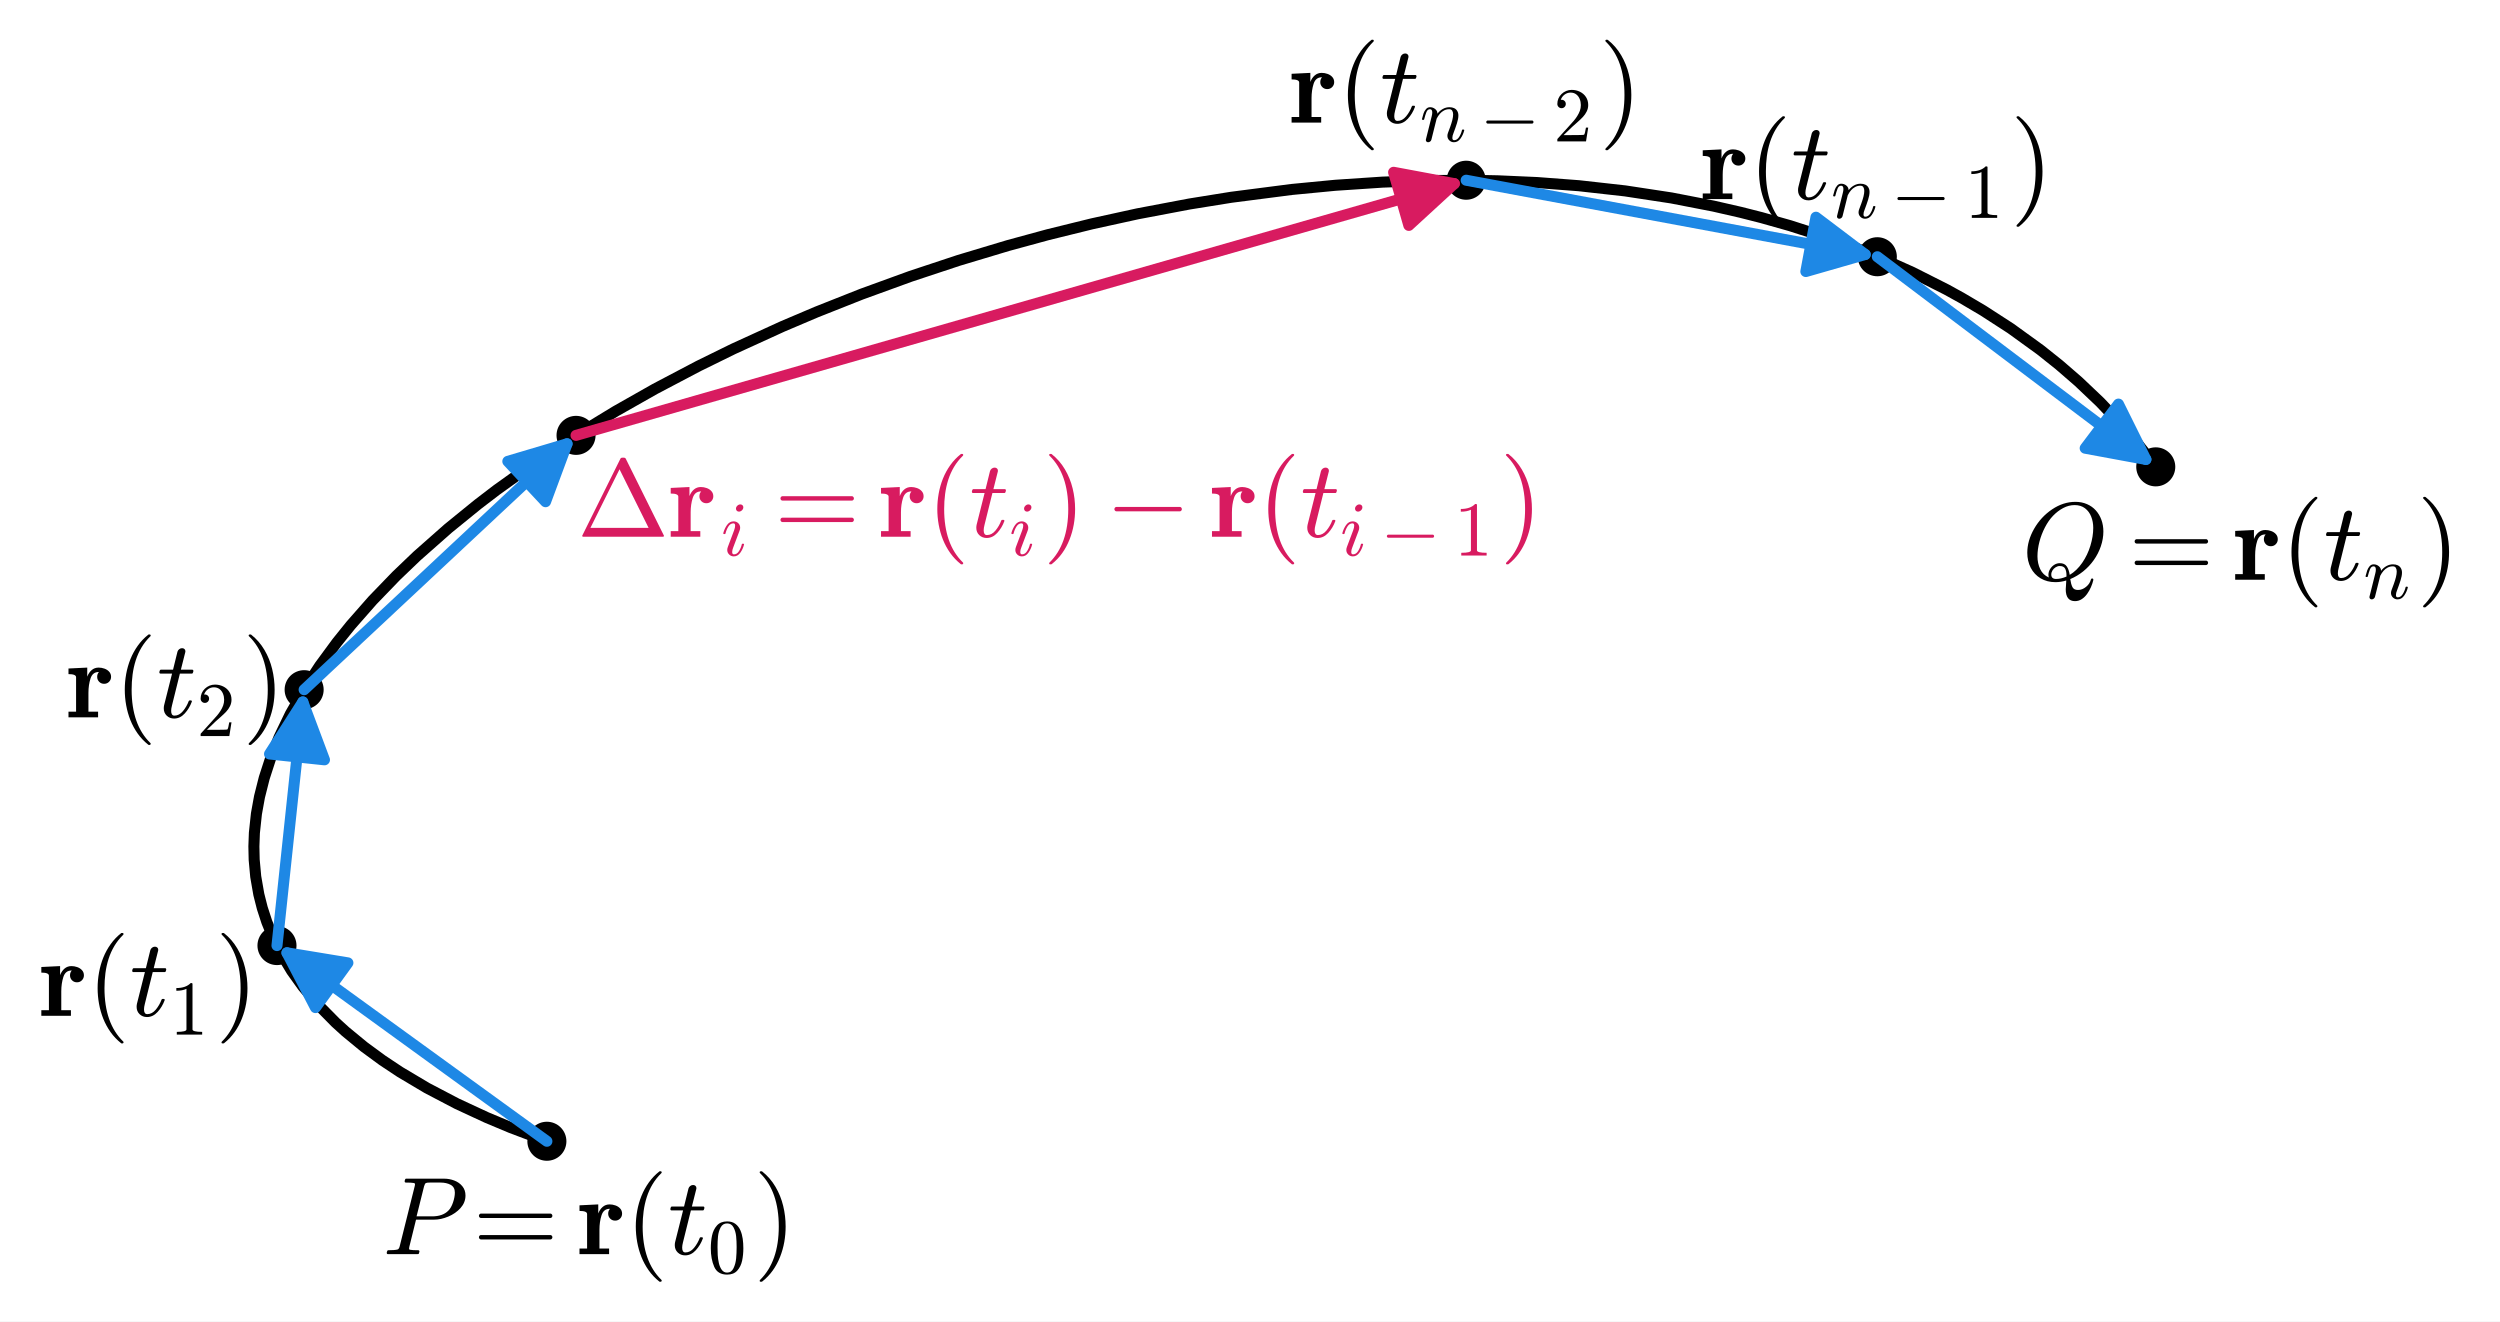
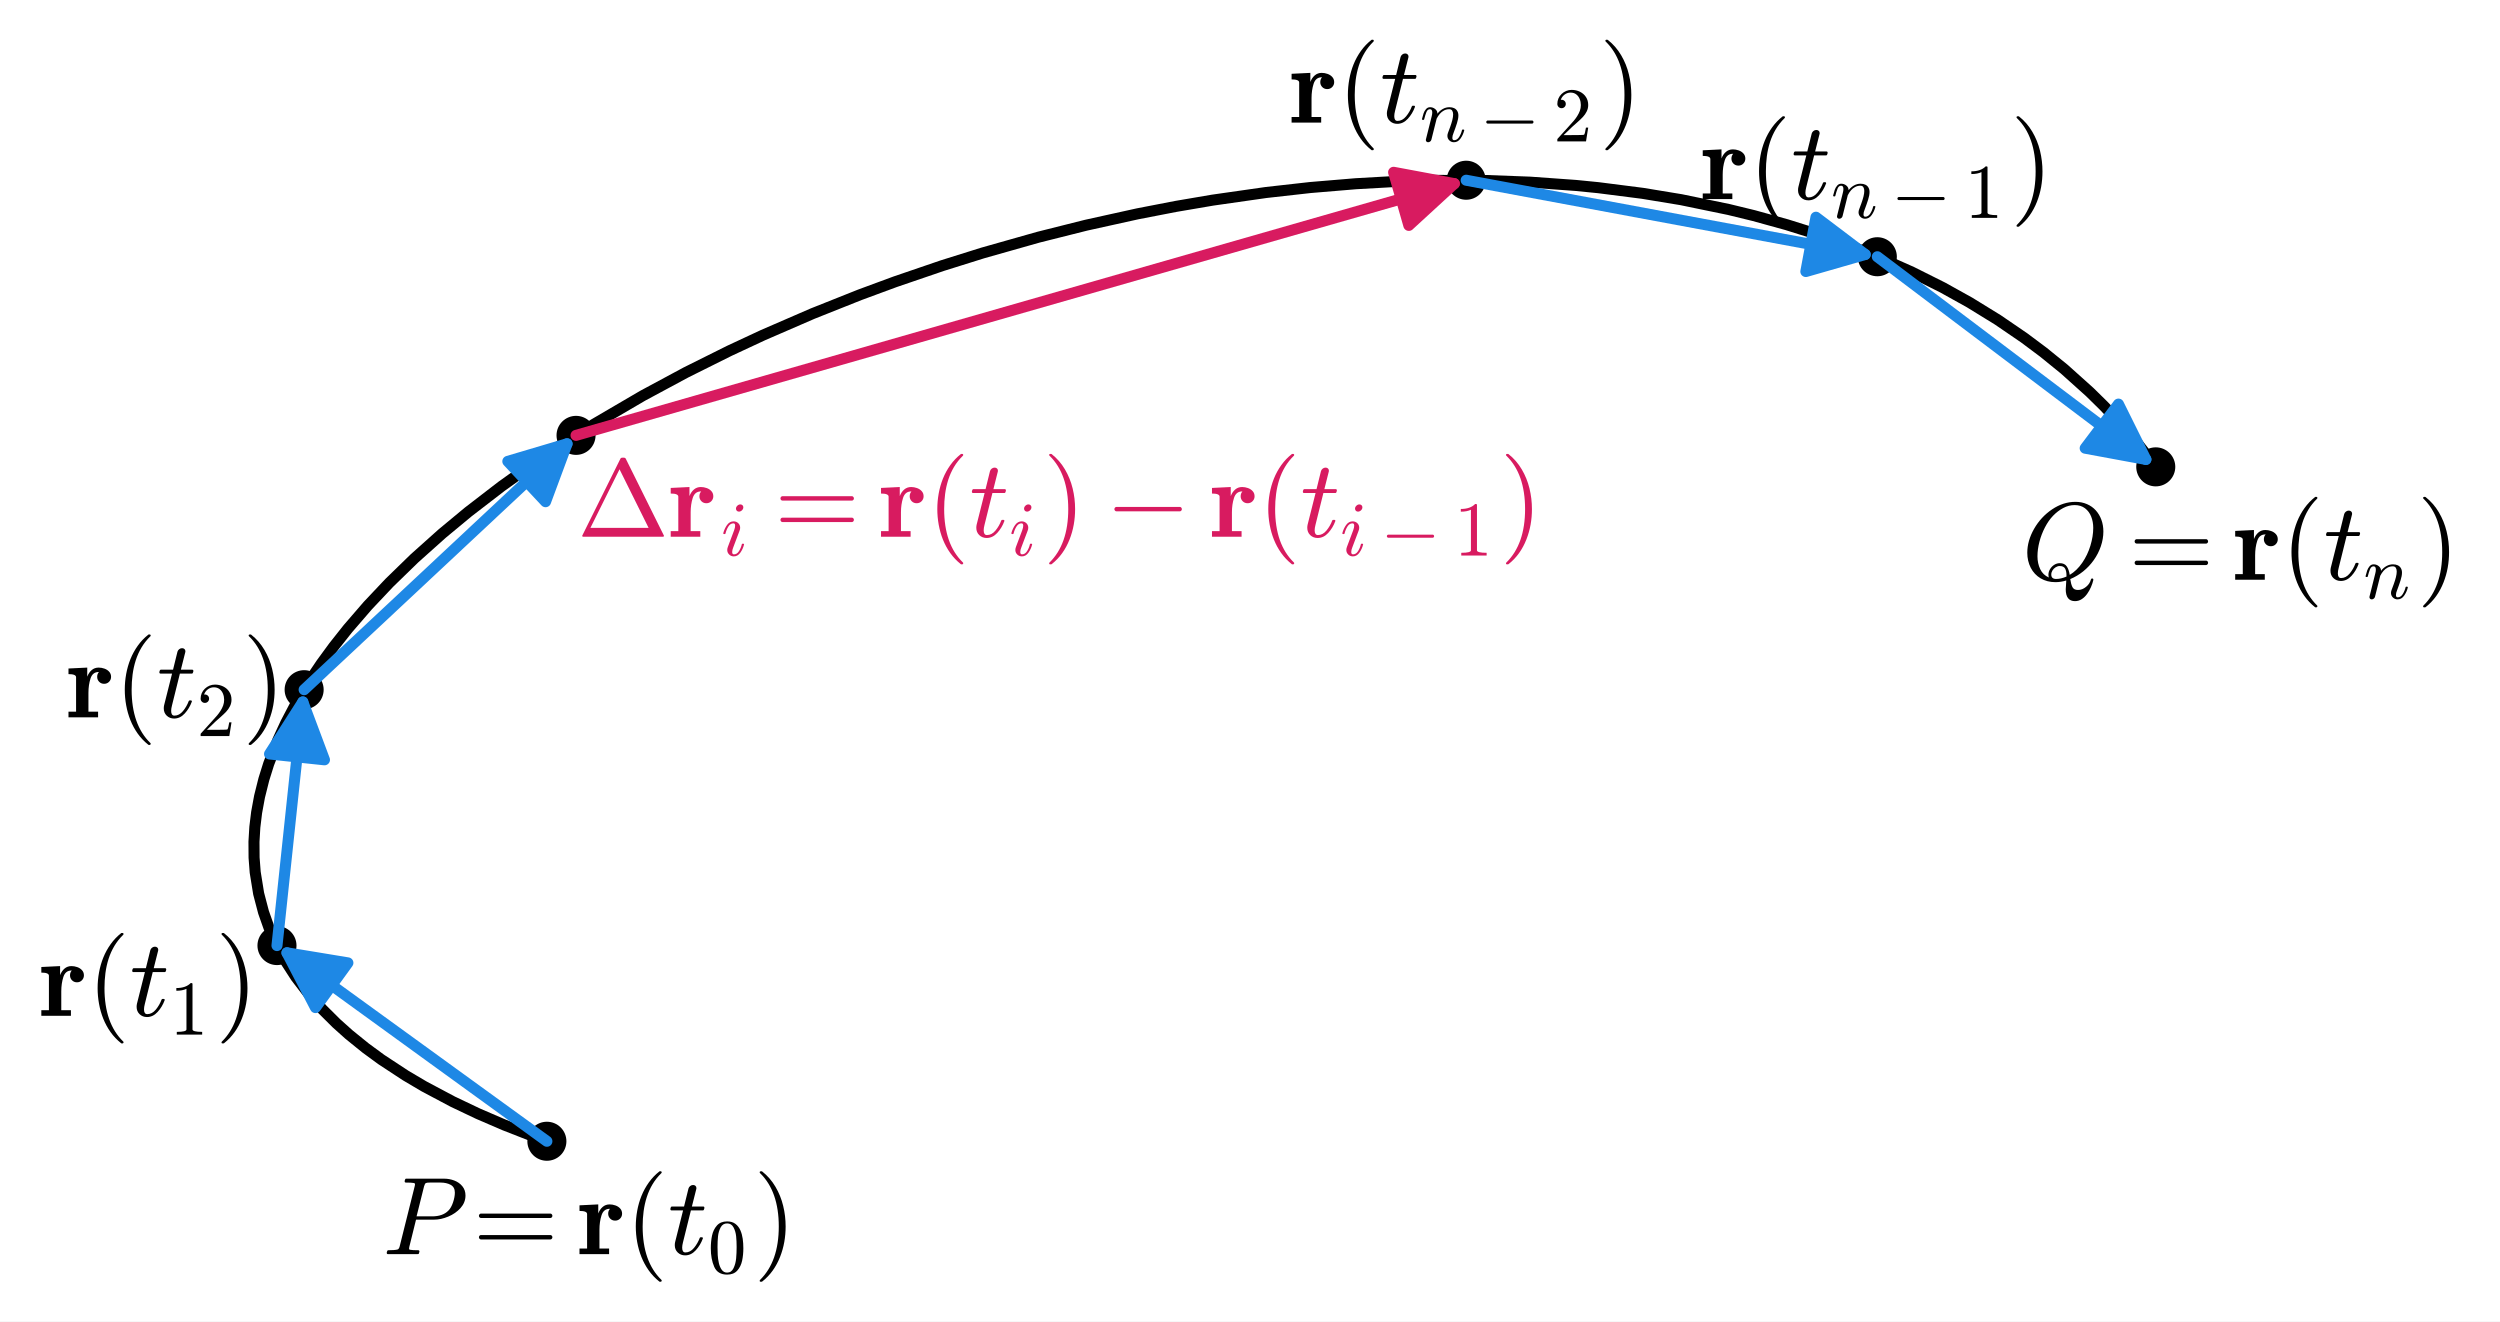
<svg xmlns="http://www.w3.org/2000/svg" xmlns:xlink="http://www.w3.org/1999/xlink" width="452.721pt" height="239.307pt" viewBox="0 0 452.721 239.307" version="1.1">
  <defs>
    <style type="text/css">*{stroke-linejoin: round; stroke-linecap: butt}</style>
  </defs>
  <g id="figure_1">
    <g id="patch_1">
      <path d="M 0 239.307  L 452.721 239.307  L 452.721 0  L 0 0  z " style="fill: #ffffff" />
    </g>
    <g id="axes_1">
      <g id="patch_2">
        <path d="M 19.424 226.205  L 413.397 226.205  L 413.397 13.102  L 19.424 13.102  z " style="fill: #ffffff" />
      </g>
      <g id="PathCollection_1">
-         <path d="M 99.035 210.204  C 99.972 210.204 100.872 209.832 101.535 209.169  C 102.198 208.506 102.57 207.606 102.57 206.669  C 102.57 205.731 102.198 204.832 101.535 204.169  C 100.872 203.506 99.972 203.133 99.035 203.133  C 98.097 203.133 97.198 203.506 96.535 204.169  C 95.872 204.832 95.499 205.731 95.499 206.669  C 95.499 207.606 95.872 208.506 96.535 209.169  C 97.198 209.832 98.097 210.204 99.035 210.204  z " clip-path="url(#p5cc430c9c0)" />
+         <path d="M 99.035 210.204  C 99.972 210.204 100.872 209.832 101.535 209.169  C 102.198 208.506 102.57 207.606 102.57 206.669  C 102.57 205.731 102.198 204.832 101.535 204.169  C 100.872 203.506 99.972 203.133 99.035 203.133  C 98.097 203.133 97.198 203.506 96.535 204.169  C 95.872 204.832 95.499 205.731 95.499 206.669  C 95.499 207.606 95.872 208.506 96.535 209.169  C 97.198 209.832 98.097 210.204 99.035 210.204  z " clip-path="url(#p55c032cf8e)" />
      </g>
      <g id="PathCollection_2">
-         <path d="M 50.158 174.767  C 51.095 174.767 51.995 174.395 52.658 173.732  C 53.321 173.069 53.693 172.169 53.693 171.232  C 53.693 170.294 53.321 169.395 52.658 168.732  C 51.995 168.069 51.095 167.696 50.158 167.696  C 49.22 167.696 48.321 168.069 47.658 168.732  C 46.995 169.395 46.622 170.294 46.622 171.232  C 46.622 172.169 46.995 173.069 47.658 173.732  C 48.321 174.395 49.22 174.767 50.158 174.767  z " clip-path="url(#p5cc430c9c0)" />
+         <path d="M 50.158 174.767  C 51.095 174.767 51.995 174.395 52.658 173.732  C 53.321 173.069 53.693 172.169 53.693 171.232  C 53.693 170.294 53.321 169.395 52.658 168.732  C 51.995 168.069 51.095 167.696 50.158 167.696  C 49.22 167.696 48.321 168.069 47.658 168.732  C 46.995 169.395 46.622 170.294 46.622 171.232  C 46.622 172.169 46.995 173.069 47.658 173.732  C 48.321 174.395 49.22 174.767 50.158 174.767  z " clip-path="url(#p55c032cf8e)" />
      </g>
      <g id="PathCollection_3">
-         <path d="M 55.075 128.431  C 56.013 128.431 56.912 128.059 57.575 127.396  C 58.238 126.733 58.611 125.833 58.611 124.896  C 58.611 123.958 58.238 123.059 57.575 122.396  C 56.912 121.733 56.013 121.36 55.075 121.36  C 54.138 121.36 53.238 121.733 52.575 122.396  C 51.912 123.059 51.54 123.958 51.54 124.896  C 51.54 125.833 51.912 126.733 52.575 127.396  C 53.238 128.059 54.138 128.431 55.075 128.431  z " clip-path="url(#p5cc430c9c0)" />
+         <path d="M 55.075 128.431  C 56.013 128.431 56.912 128.059 57.575 127.396  C 58.238 126.733 58.611 125.833 58.611 124.896  C 58.611 123.958 58.238 123.059 57.575 122.396  C 56.912 121.733 56.013 121.36 55.075 121.36  C 54.138 121.36 53.238 121.733 52.575 122.396  C 51.912 123.059 51.54 123.958 51.54 124.896  C 51.54 125.833 51.912 126.733 52.575 127.396  C 53.238 128.059 54.138 128.431 55.075 128.431  z " clip-path="url(#p55c032cf8e)" />
      </g>
      <g id="PathCollection_4">
-         <path d="M 104.315 82.376  C 105.253 82.376 106.152 82.004 106.815 81.341  C 107.478 80.678 107.851 79.778 107.851 78.841  C 107.851 77.903 107.478 77.004 106.815 76.341  C 106.152 75.678 105.253 75.305 104.315 75.305  C 103.378 75.305 102.478 75.678 101.815 76.341  C 101.152 77.004 100.78 77.903 100.78 78.841  C 100.78 79.778 101.152 80.678 101.815 81.341  C 102.478 82.004 103.378 82.376 104.315 82.376  z " clip-path="url(#p5cc430c9c0)" />
+         <path d="M 104.315 82.376  C 105.253 82.376 106.152 82.004 106.815 81.341  C 107.478 80.678 107.851 79.778 107.851 78.841  C 107.851 77.903 107.478 77.004 106.815 76.341  C 106.152 75.678 105.253 75.305 104.315 75.305  C 103.378 75.305 102.478 75.678 101.815 76.341  C 101.152 77.004 100.78 77.903 100.78 78.841  C 100.78 79.778 101.152 80.678 101.815 81.341  C 102.478 82.004 103.378 82.376 104.315 82.376  z " clip-path="url(#p55c032cf8e)" />
      </g>
      <g id="PathCollection_5">
-         <path d="M 265.507 36.174  C 266.445 36.174 267.344 35.802 268.007 35.139  C 268.67 34.476 269.043 33.576 269.043 32.639  C 269.043 31.701 268.67 30.802 268.007 30.139  C 267.344 29.476 266.445 29.103 265.507 29.103  C 264.57 29.103 263.67 29.476 263.007 30.139  C 262.344 30.802 261.972 31.701 261.972 32.639  C 261.972 33.576 262.344 34.476 263.007 35.139  C 263.67 35.802 264.57 36.174 265.507 36.174  z " clip-path="url(#p5cc430c9c0)" />
+         <path d="M 265.507 36.174  C 266.445 36.174 267.344 35.802 268.007 35.139  C 268.67 34.476 269.043 33.576 269.043 32.639  C 269.043 31.701 268.67 30.802 268.007 30.139  C 267.344 29.476 266.445 29.103 265.507 29.103  C 264.57 29.103 263.67 29.476 263.007 30.139  C 262.344 30.802 261.972 31.701 261.972 32.639  C 261.972 33.576 262.344 34.476 263.007 35.139  C 263.67 35.802 264.57 36.174 265.507 36.174  z " clip-path="url(#p55c032cf8e)" />
      </g>
      <g id="PathCollection_6">
-         <path d="M 339.963 50.028  C 340.9 50.028 341.8 49.655 342.463 48.992  C 343.126 48.329 343.498 47.43 343.498 46.492  C 343.498 45.555 343.126 44.655 342.463 43.992  C 341.8 43.329 340.9 42.957 339.963 42.957  C 339.025 42.957 338.126 43.329 337.463 43.992  C 336.8 44.655 336.427 45.555 336.427 46.492  C 336.427 47.43 336.8 48.329 337.463 48.992  C 338.126 49.655 339.025 50.028 339.963 50.028  z " clip-path="url(#p5cc430c9c0)" />
+         <path d="M 339.963 50.028  C 340.9 50.028 341.8 49.655 342.463 48.992  C 343.126 48.329 343.498 47.43 343.498 46.492  C 343.498 45.555 343.126 44.655 342.463 43.992  C 341.8 43.329 340.9 42.957 339.963 42.957  C 339.025 42.957 338.126 43.329 337.463 43.992  C 336.8 44.655 336.427 45.555 336.427 46.492  C 336.427 47.43 336.8 48.329 337.463 48.992  C 338.126 49.655 339.025 50.028 339.963 50.028  z " clip-path="url(#p55c032cf8e)" />
      </g>
      <g id="PathCollection_7">
-         <path d="M 390.382 88.078  C 391.32 88.078 392.219 87.705 392.882 87.042  C 393.545 86.379 393.918 85.48 393.918 84.542  C 393.918 83.605 393.545 82.705 392.882 82.042  C 392.219 81.379 391.32 81.007 390.382 81.007  C 389.445 81.007 388.545 81.379 387.882 82.042  C 387.219 82.705 386.847 83.605 386.847 84.542  C 386.847 85.48 387.219 86.379 387.882 87.042  C 388.545 87.705 389.445 88.078 390.382 88.078  z " clip-path="url(#p5cc430c9c0)" />
+         <path d="M 390.382 88.078  C 391.32 88.078 392.219 87.705 392.882 87.042  C 393.545 86.379 393.918 85.48 393.918 84.542  C 393.918 83.605 393.545 82.705 392.882 82.042  C 392.219 81.379 391.32 81.007 390.382 81.007  C 389.445 81.007 388.545 81.379 387.882 82.042  C 387.219 82.705 386.847 83.605 386.847 84.542  C 386.847 85.48 387.219 86.379 387.882 87.042  C 388.545 87.705 389.445 88.078 390.382 88.078  z " clip-path="url(#p55c032cf8e)" />
      </g>
      <g id="matplotlib.axis_1" />
      <g id="matplotlib.axis_2" />
      <g id="line2d_1">
-         <path d="M 390.382 84.542  L 386.767 79.907  L 384.157 76.883  L 380.315 72.832  L 376.376 69.093  L 372.889 66.076  L 369.478 63.355  L 364.112 59.473  L 359.112 56.237  L 355.285 53.978  L 352.485 52.432  L 346.328 49.325  L 340.748 46.822  L 335.931 44.878  L 330.621 42.946  L 324.142 40.865  L 318.982 39.408  L 315.216 38.45  L 310.296 37.324  L 302.666 35.845  L 294.292 34.569  L 285.897 33.63  L 278.345 33.058  L 271.2 32.741  L 266.531 32.647  L 258.058 32.698  L 250.347 32.982  L 241.806 33.552  L 233.948 34.308  L 222.957 35.726  L 215.397 36.942  L 206.014 38.719  L 197.763 40.528  L 189.741 42.506  L 182.546 44.467  L 173.594 47.156  L 164.897 50.04  L 156.023 53.267  L 147.886 56.491  L 141.732 59.105  L 132.812 63.179  L 126.498 66.281  L 118.624 70.424  L 111.498 74.462  L 104.8 78.535  L 97.204 83.523  L 89.979 88.694  L 86.539 91.326  L 81.179 95.681  L 75.51 100.688  L 71.764 104.274  L 67.475 108.716  L 63.527 113.209  L 61.03 116.309  L 57.909 120.553  L 55.309 124.516  L 52.574 129.301  L 50.532 133.533  L 48.972 137.424  L 47.853 140.87  L 46.993 144.28  L 46.437 147.355  L 46.066 150.83  L 45.976 153.277  L 46.03 155.69  L 46.309 158.746  L 46.868 161.957  L 47.498 164.443  L 48.319 166.962  L 49.411 169.655  L 50.817 172.497  L 52.813 175.816  L 54.86 178.676  L 57.738 182.092  L 60.766 185.164  L 62.565 186.801  L 65.916 189.561  L 69.272 192.024  L 72.446 194.131  L 77.323 197.031  L 82.766 199.882  L 88.121 202.366  L 92.523 204.212  L 99.035 206.669  L 99.035 206.669  " clip-path="url(#p5cc430c9c0)" style="fill: none; stroke: #000000; stroke-width: 2; stroke-linecap: square" />
+         <path d="M 390.382 84.542  L 387.008 80.199  L 383.625 76.295  L 380.964 73.487  L 378.428 70.993  L 373.814 66.852  L 370.026 63.778  L 366.574 61.198  L 361.786 57.926  L 356.675 54.778  L 351.796 52.065  L 346.207 49.268  L 340.088 46.545  L 334.692 44.408  L 329.098 42.43  L 323.558 40.691  L 317.567 39.038  L 313.027 37.932  L 304.426 36.158  L 297.443 35.008  L 289.436 33.986  L 285.337 33.579  L 277.087 32.987  L 269.101 32.688  L 259.547 32.669  L 252.297 32.889  L 245.534 33.27  L 237.283 33.96  L 229.276 34.859  L 219.601 36.242  L 212.934 37.379  L 206.013 38.72  L 196.686 40.781  L 188.048 42.952  L 177.956 45.811  L 170.66 48.098  L 162.107 51.023  L 155.697 53.391  L 147.153 56.794  L 138.163 60.693  L 132.116 63.512  L 124.23 67.442  L 116.398 71.655  L 107.452 76.887  L 101.636 80.562  L 96.226 84.198  L 90.828 88.063  L 84.804 92.7  L 80.085 96.613  L 75.059 101.108  L 70.504 105.538  L 66.611 109.662  L 63.011 113.831  L 60.437 117.081  L 58.194 120.145  L 56.326 122.91  L 53.461 127.66  L 51.755 130.911  L 50.315 134.031  L 48.664 138.3  L 47.784 141.11  L 47 144.247  L 46.471 147.127  L 46.149 149.777  L 45.991 152.435  L 46.012 155.318  L 46.213 157.952  L 46.837 161.813  L 47.725 165.201  L 48.713 168.001  L 49.79 170.476  L 51.597 173.873  L 53.586 176.949  L 55.896 179.974  L 58.379 182.78  L 60.897 185.287  L 63.19 187.342  L 66.202 189.781  L 69.052 191.87  L 73.455 194.762  L 76.797 196.736  L 82 199.502  L 86.588 201.684  L 91.305 203.718  L 96.411 205.715  L 99.035 206.669  L 99.035 206.669  " clip-path="url(#p55c032cf8e)" style="fill: none; stroke: #000000; stroke-width: 2; stroke-linecap: square" />
      </g>
      <g id="patch_3">
-         <path d="M 99.035 206.669  Q 74.596 188.95 51.968 172.544  " clip-path="url(#p5cc430c9c0)" style="fill: none; stroke: #1e88e5; stroke-width: 2; stroke-linecap: round" />
-         <path d="M 57.129 182.462  L 51.968 172.544  L 62.999 174.366  L 57.129 182.462  z " clip-path="url(#p5cc430c9c0)" style="fill: #1e88e5; stroke: #1e88e5; stroke-width: 2; stroke-linecap: round" />
+         <path d="M 99.035 206.669  Q 74.596 188.95 51.968 172.544  " clip-path="url(#p55c032cf8e)" style="fill: none; stroke: #1e88e5; stroke-width: 2; stroke-linecap: round" />
+         <path d="M 57.129 182.462  L 51.968 172.544  L 62.999 174.366  z " clip-path="url(#p55c032cf8e)" style="fill: #1e88e5; stroke: #1e88e5; stroke-width: 2; stroke-linecap: round" />
      </g>
      <g id="patch_4">
-         <path d="M 50.158 171.232  Q 52.617 148.064 54.839 127.119  " clip-path="url(#p5cc430c9c0)" style="fill: none; stroke: #1e88e5; stroke-width: 2; stroke-linecap: round" />
-         <path d="M 48.812 136.536  L 54.839 127.119  L 58.756 137.591  L 48.812 136.536  z " clip-path="url(#p5cc430c9c0)" style="fill: #1e88e5; stroke: #1e88e5; stroke-width: 2; stroke-linecap: round" />
+         <path d="M 50.158 171.232  Q 52.617 148.064 54.839 127.119  " clip-path="url(#p55c032cf8e)" style="fill: none; stroke: #1e88e5; stroke-width: 2; stroke-linecap: round" />
+         <path d="M 48.812 136.536  L 54.839 127.119  L 58.756 137.591  z " clip-path="url(#p55c032cf8e)" style="fill: #1e88e5; stroke: #1e88e5; stroke-width: 2; stroke-linecap: round" />
      </g>
      <g id="patch_5">
-         <path d="M 55.075 124.896  Q 79.695 101.868 102.682 80.368  " clip-path="url(#p5cc430c9c0)" style="fill: none; stroke: #1e88e5; stroke-width: 2; stroke-linecap: round" />
-         <path d="M 91.963 83.547  L 102.682 80.368  L 98.794 90.851  L 91.963 83.547  z " clip-path="url(#p5cc430c9c0)" style="fill: #1e88e5; stroke: #1e88e5; stroke-width: 2; stroke-linecap: round" />
+         <path d="M 55.075 124.896  Q 79.695 101.868 102.682 80.368  " clip-path="url(#p55c032cf8e)" style="fill: none; stroke: #1e88e5; stroke-width: 2; stroke-linecap: round" />
+         <path d="M 91.963 83.547  L 102.682 80.368  L 98.794 90.851  z " clip-path="url(#p55c032cf8e)" style="fill: #1e88e5; stroke: #1e88e5; stroke-width: 2; stroke-linecap: round" />
      </g>
      <g id="patch_6">
-         <path d="M 104.315 78.841  Q 184.911 55.74 263.358 33.255  " clip-path="url(#p5cc430c9c0)" style="fill: none; stroke: #d81b60; stroke-width: 2; stroke-linecap: round" />
-         <path d="M 252.367 31.203  L 263.358 33.255  L 255.123 40.816  L 252.367 31.203  z " clip-path="url(#p5cc430c9c0)" style="fill: #d81b60; stroke: #d81b60; stroke-width: 2; stroke-linecap: round" />
+         <path d="M 104.315 78.841  Q 184.911 55.74 263.358 33.255  " clip-path="url(#p55c032cf8e)" style="fill: none; stroke: #d81b60; stroke-width: 2; stroke-linecap: round" />
+         <path d="M 252.367 31.203  L 263.358 33.255  L 255.123 40.816  z " clip-path="url(#p55c032cf8e)" style="fill: #d81b60; stroke: #d81b60; stroke-width: 2; stroke-linecap: round" />
      </g>
      <g id="patch_7">
-         <path d="M 265.507 32.639  Q 302.735 39.565 337.764 46.083  " clip-path="url(#p5cc430c9c0)" style="fill: none; stroke: #1e88e5; stroke-width: 2; stroke-linecap: round" />
-         <path d="M 328.848 39.338  L 337.764 46.083  L 327.019 49.17  L 328.848 39.338  z " clip-path="url(#p5cc430c9c0)" style="fill: #1e88e5; stroke: #1e88e5; stroke-width: 2; stroke-linecap: round" />
+         <path d="M 265.507 32.639  Q 302.735 39.565 337.764 46.083  " clip-path="url(#p55c032cf8e)" style="fill: none; stroke: #1e88e5; stroke-width: 2; stroke-linecap: round" />
+         <path d="M 328.848 39.338  L 337.764 46.083  L 327.019 49.17  z " clip-path="url(#p55c032cf8e)" style="fill: #1e88e5; stroke: #1e88e5; stroke-width: 2; stroke-linecap: round" />
      </g>
      <g id="patch_8">
-         <path d="M 339.963 46.492  Q 365.173 65.517 388.598 83.195  " clip-path="url(#p5cc430c9c0)" style="fill: none; stroke: #1e88e5; stroke-width: 2; stroke-linecap: round" />
-         <path d="M 383.627 73.18  L 388.598 83.195  L 377.604 81.163  L 383.627 73.18  z " clip-path="url(#p5cc430c9c0)" style="fill: #1e88e5; stroke: #1e88e5; stroke-width: 2; stroke-linecap: round" />
+         <path d="M 339.963 46.492  Q 365.173 65.517 388.598 83.195  " clip-path="url(#p55c032cf8e)" style="fill: none; stroke: #1e88e5; stroke-width: 2; stroke-linecap: round" />
+         <path d="M 383.627 73.18  L 388.598 83.195  L 377.604 81.163  z " clip-path="url(#p55c032cf8e)" style="fill: #1e88e5; stroke: #1e88e5; stroke-width: 2; stroke-linecap: round" />
      </g>
      <g id="text_1">
        <g transform="translate(69.25378 227.1071) scale(0.2 -0.2)">
          <defs>
            <path id="Cmmi10-50" d="M 313 0  Q 250 0 250 84  Q 253 100 262 139  Q 272 178 289 201  Q 306 225 331 225  Q 722 225 878 269  Q 959 297 997 441  L 1875 3956  Q 1888 4019 1888 4044  Q 1888 4113 1813 4122  Q 1691 4147 1350 4147  Q 1288 4147 1288 4231  Q 1291 4247 1300 4286  Q 1309 4325 1326 4348  Q 1344 4372 1369 4372  L 3578 4372  Q 3881 4372 4165 4264  Q 4450 4156 4631 3934  Q 4813 3713 4813 3397  Q 4813 2991 4527 2672  Q 4241 2353 3814 2175  Q 3388 1997 2988 1997  L 1947 1997  L 1556 416  Q 1544 353 1544 325  Q 1544 300 1551 283  Q 1559 266 1573 261  Q 1588 256 1619 250  Q 1741 225 2081 225  Q 2144 225 2144 141  Q 2122 50 2109 25  Q 2097 0 2034 0  L 313 0  z M 1978 2188  L 2875 2188  Q 3497 2188 3822 2522  Q 3988 2688 4092 3000  Q 4197 3313 4197 3566  Q 4197 3881 3956 4014  Q 3716 4147 3359 4147  L 2747 4147  Q 2572 4147 2515 4117  Q 2459 4088 2413 3928  L 1978 2188  z " transform="scale(0.015625)" />
            <path id="Cmr10-3d" d="M 481 850  Q 428 850 393 890  Q 359 931 359 978  Q 359 1031 393 1068  Q 428 1106 481 1106  L 4500 1106  Q 4547 1106 4581 1068  Q 4616 1031 4616 978  Q 4616 931 4581 890  Q 4547 850 4500 850  L 481 850  z M 481 2094  Q 428 2094 393 2131  Q 359 2169 359 2222  Q 359 2269 393 2309  Q 428 2350 481 2350  L 4500 2350  Q 4547 2350 4581 2309  Q 4616 2269 4616 2222  Q 4616 2169 4581 2131  Q 4547 2094 4500 2094  L 481 2094  z " transform="scale(0.015625)" />
            <path id="Cmb10-72" d="M 91 0  L 91 325  L 531 325  L 531 2322  Q 531 2503 91 2503  L 91 2828  L 1178 2881  L 1178 2356  Q 1269 2594 1436 2737  Q 1603 2881 1838 2881  Q 2006 2881 2173 2822  Q 2341 2763 2450 2641  Q 2559 2519 2559 2344  Q 2559 2178 2443 2059  Q 2328 1941 2156 1941  Q 1984 1941 1868 2059  Q 1753 2178 1753 2344  Q 1753 2513 1856 2625  L 1838 2625  Q 1488 2625 1367 2248  Q 1247 1872 1247 1416  L 1247 325  L 1806 325  L 1806 0  L 91 0  z " transform="scale(0.015625)" />
            <path id="Cmr10-28" d="M 1984 -1588  Q 1628 -1306 1370 -942  Q 1113 -578 948 -165  Q 784 247 703 697  Q 622 1147 622 1600  Q 622 2059 703 2509  Q 784 2959 951 3375  Q 1119 3791 1378 4153  Q 1638 4516 1984 4788  Q 1984 4800 2016 4800  L 2075 4800  Q 2094 4800 2109 4783  Q 2125 4766 2125 4744  Q 2125 4716 2113 4703  Q 1800 4397 1592 4047  Q 1384 3697 1257 3301  Q 1131 2906 1075 2482  Q 1019 2059 1019 1600  Q 1019 -434 2106 -1491  Q 2125 -1509 2125 -1544  Q 2125 -1559 2108 -1579  Q 2091 -1600 2075 -1600  L 2016 -1600  Q 1984 -1600 1984 -1588  z " transform="scale(0.015625)" />
            <path id="Cmmi10-74" d="M 397 519  Q 397 613 416 697  L 878 2534  L 206 2534  Q 141 2534 141 2619  Q 166 2759 225 2759  L 934 2759  L 1191 3803  Q 1216 3888 1291 3947  Q 1366 4006 1459 4006  Q 1541 4006 1595 3957  Q 1650 3909 1650 3828  Q 1650 3809 1648 3798  Q 1647 3788 1644 3775  L 1388 2759  L 2047 2759  Q 2113 2759 2113 2675  Q 2109 2659 2100 2621  Q 2091 2584 2075 2559  Q 2059 2534 2028 2534  L 1331 2534  L 872 684  Q 825 503 825 372  Q 825 97 1013 97  Q 1294 97 1511 361  Q 1728 625 1844 941  Q 1869 978 1894 978  L 1972 978  Q 1997 978 2012 961  Q 2028 944 2028 922  Q 2028 909 2022 903  Q 1881 516 1612 222  Q 1344 -72 997 -72  Q 744 -72 570 93  Q 397 259 397 519  z " transform="scale(0.015625)" />
            <path id="Cmr10-30" d="M 1600 -141  Q 816 -141 533 504  Q 250 1150 250 2041  Q 250 2597 351 3087  Q 453 3578 754 3920  Q 1056 4263 1600 4263  Q 2022 4263 2290 4056  Q 2559 3850 2700 3523  Q 2841 3197 2892 2823  Q 2944 2450 2944 2041  Q 2944 1491 2842 1011  Q 2741 531 2444 195  Q 2147 -141 1600 -141  z M 1600 25  Q 1956 25 2131 390  Q 2306 756 2347 1200  Q 2388 1644 2388 2144  Q 2388 2625 2347 3031  Q 2306 3438 2132 3767  Q 1959 4097 1600 4097  Q 1238 4097 1063 3765  Q 888 3434 847 3029  Q 806 2625 806 2144  Q 806 1788 823 1472  Q 841 1156 916 820  Q 991 484 1158 254  Q 1325 25 1600 25  z " transform="scale(0.015625)" />
            <path id="Cmr10-29" d="M 416 -1600  Q 359 -1600 359 -1544  Q 359 -1516 372 -1503  Q 1466 -434 1466 1600  Q 1466 3634 384 4691  Q 359 4706 359 4744  Q 359 4766 376 4783  Q 394 4800 416 4800  L 475 4800  Q 494 4800 506 4788  Q 966 4425 1272 3906  Q 1578 3388 1720 2800  Q 1863 2213 1863 1600  Q 1863 1147 1786 708  Q 1709 269 1542 -157  Q 1375 -584 1119 -945  Q 863 -1306 506 -1588  Q 494 -1600 475 -1600  L 416 -1600  z " transform="scale(0.015625)" />
          </defs>
          <use xlink:href="#Cmmi10-50" />
          <use xlink:href="#Cmr10-3d" transform="translate(81.76758 0)" />
          <use xlink:href="#Cmb10-72" transform="translate(177.0117 0)" />
          <use xlink:href="#Cmr10-28" transform="translate(219.6875 0)" />
          <use xlink:href="#Cmmi10-74" transform="translate(258.5059 0)" />
          <use xlink:href="#Cmr10-30" transform="translate(294.5898 -17.00625) scale(0.7)" />
          <use xlink:href="#Cmr10-29" transform="translate(335.9672 0)" />
        </g>
      </g>
      <g id="text_2">
        <g transform="translate(7.2 183.9508) scale(0.2 -0.2)">
          <defs>
            <path id="Cmr10-31" d="M 594 0  L 594 225  Q 1394 225 1394 428  L 1394 3788  Q 1063 3628 556 3628  L 556 3853  Q 1341 3853 1741 4263  L 1831 4263  Q 1853 4263 1873 4245  Q 1894 4228 1894 4206  L 1894 428  Q 1894 225 2694 225  L 2694 0  L 594 0  z " transform="scale(0.015625)" />
          </defs>
          <use xlink:href="#Cmb10-72" />
          <use xlink:href="#Cmr10-28" transform="translate(42.67578 0)" />
          <use xlink:href="#Cmmi10-74" transform="translate(81.49414 0)" />
          <use xlink:href="#Cmr10-31" transform="translate(117.5781 -17.00625) scale(0.7)" />
          <use xlink:href="#Cmr10-29" transform="translate(158.9555 0)" />
        </g>
      </g>
      <g id="text_3">
        <g transform="translate(12.11762 129.8957) scale(0.2 -0.2)">
          <defs>
            <path id="Cmr10-32" d="M 319 0  L 319 172  Q 319 188 331 206  L 1325 1306  Q 1550 1550 1690 1715  Q 1831 1881 1968 2097  Q 2106 2313 2186 2536  Q 2266 2759 2266 3009  Q 2266 3272 2169 3511  Q 2072 3750 1880 3894  Q 1688 4038 1416 4038  Q 1138 4038 916 3870  Q 694 3703 603 3438  Q 628 3444 672 3444  Q 816 3444 917 3347  Q 1019 3250 1019 3097  Q 1019 2950 917 2848  Q 816 2747 672 2747  Q 522 2747 420 2851  Q 319 2956 319 3097  Q 319 3338 409 3548  Q 500 3759 670 3923  Q 841 4088 1055 4175  Q 1269 4263 1509 4263  Q 1875 4263 2190 4108  Q 2506 3953 2690 3670  Q 2875 3388 2875 3009  Q 2875 2731 2753 2481  Q 2631 2231 2440 2026  Q 2250 1822 1953 1562  Q 1656 1303 1563 1216  L 838 519  L 1453 519  Q 1906 519 2211 526  Q 2516 534 2534 550  Q 2609 631 2688 1141  L 2875 1141  L 2694 0  L 319 0  z " transform="scale(0.015625)" />
          </defs>
          <use xlink:href="#Cmb10-72" />
          <use xlink:href="#Cmr10-28" transform="translate(42.67578 0)" />
          <use xlink:href="#Cmmi10-74" transform="translate(81.49414 0)" />
          <use xlink:href="#Cmr10-32" transform="translate(117.5781 -17.00625) scale(0.7)" />
          <use xlink:href="#Cmr10-29" transform="translate(158.9555 0)" />
        </g>
      </g>
      <g id="text_4">
        <g transform="translate(233.6074 22.2) scale(0.2 -0.2)">
          <defs>
            <path id="Cmmi10-6e" d="M 494 109  Q 494 147 500 166  L 978 2075  Q 1025 2253 1025 2388  Q 1025 2663 838 2663  Q 638 2663 541 2423  Q 444 2184 353 1819  Q 353 1800 334 1789  Q 316 1778 300 1778  L 225 1778  Q 203 1778 187 1801  Q 172 1825 172 1844  Q 241 2122 305 2315  Q 369 2509 505 2668  Q 641 2828 844 2828  Q 1084 2828 1268 2676  Q 1453 2525 1453 2291  Q 1644 2541 1900 2684  Q 2156 2828 2444 2828  Q 2672 2828 2837 2750  Q 3003 2672 3095 2514  Q 3188 2356 3188 2138  Q 3188 1875 3070 1503  Q 2953 1131 2778 672  Q 2688 463 2688 288  Q 2688 97 2834 97  Q 3084 97 3251 365  Q 3419 634 3488 941  Q 3500 978 3541 978  L 3616 978  Q 3641 978 3658 962  Q 3675 947 3675 922  Q 3675 916 3669 903  Q 3581 541 3364 234  Q 3147 -72 2822 -72  Q 2597 -72 2437 83  Q 2278 238 2278 459  Q 2278 578 2328 709  Q 2409 919 2514 1209  Q 2619 1500 2686 1765  Q 2753 2031 2753 2234  Q 2753 2413 2679 2538  Q 2606 2663 2431 2663  Q 2197 2663 2000 2559  Q 1803 2456 1656 2286  Q 1509 2116 1388 1881  L 953 141  Q 931 53 854 -9  Q 778 -72 684 -72  Q 606 -72 550 -22  Q 494 28 494 109  z " transform="scale(0.015625)" />
            <path id="Cmsy10-a1" d="M 653 1472  Q 600 1472 565 1512  Q 531 1553 531 1600  Q 531 1647 565 1687  Q 600 1728 653 1728  L 4325 1728  Q 4375 1728 4408 1687  Q 4441 1647 4441 1600  Q 4441 1553 4408 1512  Q 4375 1472 4325 1472  L 653 1472  z " transform="scale(0.015625)" />
          </defs>
          <use xlink:href="#Cmb10-72" />
          <use xlink:href="#Cmr10-28" transform="translate(42.67578 0)" />
          <use xlink:href="#Cmmi10-74" transform="translate(81.49414 0)" />
          <use xlink:href="#Cmmi10-6e" transform="translate(117.5781 -17.00625) scale(0.7)" />
          <use xlink:href="#Cmsy10-a1" transform="translate(171.876 -17.00625) scale(0.7)" />
          <use xlink:href="#Cmr10-32" transform="translate(238.5469 -17.00625) scale(0.7)" />
          <use xlink:href="#Cmr10-29" transform="translate(279.9242 0)" />
        </g>
      </g>
      <g id="text_5">
        <g transform="translate(308.0628 36.05389) scale(0.2 -0.2)">
          <use xlink:href="#Cmb10-72" />
          <use xlink:href="#Cmr10-28" transform="translate(42.67578 0)" />
          <use xlink:href="#Cmmi10-74" transform="translate(81.49414 0)" />
          <use xlink:href="#Cmmi10-6e" transform="translate(117.5781 -17.00625) scale(0.7)" />
          <use xlink:href="#Cmsy10-a1" transform="translate(171.876 -17.00625) scale(0.7)" />
          <use xlink:href="#Cmr10-31" transform="translate(238.5469 -17.00625) scale(0.7)" />
          <use xlink:href="#Cmr10-29" transform="translate(279.9242 0)" />
        </g>
      </g>
      <g id="text_6">
        <g transform="translate(366.1209 104.9808) scale(0.2 -0.2)">
          <defs>
            <path id="Cmmi10-51" d="M 1947 -141  Q 1466 -141 1094 79  Q 722 300 520 692  Q 319 1084 319 1563  Q 319 2259 714 2950  Q 1109 3641 1756 4077  Q 2403 4513 3109 4513  Q 3475 4513 3778 4381  Q 4081 4250 4290 4017  Q 4500 3784 4614 3471  Q 4728 3159 4728 2791  Q 4728 2366 4581 1936  Q 4434 1506 4171 1136  Q 3909 766 3559 484  Q 3209 203 2809 38  Q 2850 -256 2934 -425  Q 3019 -594 3256 -594  Q 3506 -594 3726 -412  Q 3947 -231 4006 13  Q 4019 72 4078 72  Q 4147 72 4147 -13  Q 4100 -219 4008 -430  Q 3916 -641 3786 -823  Q 3656 -1006 3478 -1123  Q 3300 -1241 3084 -1241  Q 2547 -1241 2547 -550  Q 2547 -509 2562 -332  Q 2578 -156 2578 -44  Q 2269 -141 1947 -141  z M 1709 300  Q 1709 44 1991 44  Q 2275 44 2591 184  L 2591 244  Q 2591 503 2509 648  Q 2428 794 2194 794  Q 2078 794 1964 723  Q 1850 653 1779 539  Q 1709 425 1709 300  z M 1544 288  Q 1544 456 1637 612  Q 1731 769 1881 864  Q 2031 959 2203 959  Q 2481 959 2607 771  Q 2734 584 2778 281  Q 3188 525 3500 978  Q 3813 1431 3977 1973  Q 4141 2516 4141 3003  Q 4141 3356 4023 3656  Q 3906 3956 3664 4140  Q 3422 4325 3066 4325  Q 2722 4325 2403 4156  Q 2084 3988 1813 3706  Q 1550 3434 1342 3032  Q 1134 2631 1021 2193  Q 909 1756 909 1356  Q 909 947 1068 612  Q 1228 278 1569 128  Q 1544 194 1544 288  z " transform="scale(0.015625)" />
          </defs>
          <use xlink:href="#Cmmi10-51" />
          <use xlink:href="#Cmr10-3d" transform="translate(96.5625 0)" />
          <use xlink:href="#Cmb10-72" transform="translate(191.8066 0)" />
          <use xlink:href="#Cmr10-28" transform="translate(234.4824 0)" />
          <use xlink:href="#Cmmi10-74" transform="translate(273.3008 0)" />
          <use xlink:href="#Cmmi10-6e" transform="translate(309.3848 -17.00625) scale(0.7)" />
          <use xlink:href="#Cmr10-29" transform="translate(357.7689 0)" />
        </g>
      </g>
      <g id="text_7">
        <g style="fill: #d81b60" transform="translate(104.5135 97.19689) scale(0.2 -0.2)">
          <defs>
            <path id="Cmr10-a2" d="M 347 0  Q 294 0 294 50  Q 297 56 298 59  Q 300 63 300 72  L 2503 4513  Q 2531 4581 2619 4581  L 2706 4581  Q 2794 4581 2822 4513  L 5025 72  Q 5028 66 5029 61  Q 5031 56 5031 50  Q 5031 0 4978 0  L 347 0  z M 769 513  L 4141 513  L 2456 3909  L 769 513  z " transform="scale(0.015625)" />
            <path id="Cmmi10-69" d="M 500 459  Q 500 578 550 709  L 1069 2088  Q 1153 2322 1153 2472  Q 1153 2663 1013 2663  Q 759 2663 595 2402  Q 431 2141 353 1819  Q 341 1778 300 1778  L 225 1778  Q 172 1778 172 1838  L 172 1856  Q 275 2238 487 2533  Q 700 2828 1025 2828  Q 1253 2828 1411 2678  Q 1569 2528 1569 2297  Q 1569 2178 1516 2047  L 997 672  Q 909 459 909 288  Q 909 97 1056 97  Q 1306 97 1473 364  Q 1641 631 1709 941  Q 1722 978 1759 978  L 1838 978  Q 1863 978 1878 961  Q 1894 944 1894 922  Q 1894 916 1888 903  Q 1800 541 1583 234  Q 1366 -72 1044 -72  Q 819 -72 659 83  Q 500 238 500 459  z M 1222 3878  Q 1222 4013 1334 4122  Q 1447 4231 1581 4231  Q 1691 4231 1761 4164  Q 1831 4097 1831 3994  Q 1831 3850 1717 3742  Q 1603 3634 1466 3634  Q 1363 3634 1292 3704  Q 1222 3775 1222 3878  z " transform="scale(0.015625)" />
          </defs>
          <use xlink:href="#Cmr10-a2" />
          <use xlink:href="#Cmb10-72" transform="translate(83.30078 0)" />
          <use xlink:href="#Cmmi10-69" transform="translate(130.4407 -17.00625) scale(0.7)" />
          <use xlink:href="#Cmr10-3d" transform="translate(178.4733 0)" />
          <use xlink:href="#Cmb10-72" transform="translate(273.7175 0)" />
          <use xlink:href="#Cmr10-28" transform="translate(316.3932 0)" />
          <use xlink:href="#Cmmi10-74" transform="translate(355.2116 0)" />
          <use xlink:href="#Cmmi10-69" transform="translate(391.2956 -17.00625) scale(0.7)" />
          <use xlink:href="#Cmr10-29" transform="translate(421.7696 0)" />
          <use xlink:href="#Cmsy10-a1" transform="translate(478.1466 0)" />
          <use xlink:href="#Cmb10-72" transform="translate(573.3907 0)" />
          <use xlink:href="#Cmr10-28" transform="translate(616.0665 0)" />
          <use xlink:href="#Cmmi10-74" transform="translate(654.8848 0)" />
          <use xlink:href="#Cmmi10-69" transform="translate(690.9688 -17.00625) scale(0.7)" />
          <use xlink:href="#Cmsy10-a1" transform="translate(727.3565 -17.00625) scale(0.7)" />
          <use xlink:href="#Cmr10-31" transform="translate(794.0274 -17.00625) scale(0.7)" />
          <use xlink:href="#Cmr10-29" transform="translate(835.4048 0)" />
        </g>
      </g>
    </g>
  </g>
  <defs>
-     <clipPath id="p5cc430c9c0">
+     <clipPath id="p55c032cf8e">
      <rect x="19.424" y="13.102" width="393.974" height="213.103" />
    </clipPath>
  </defs>
</svg>
